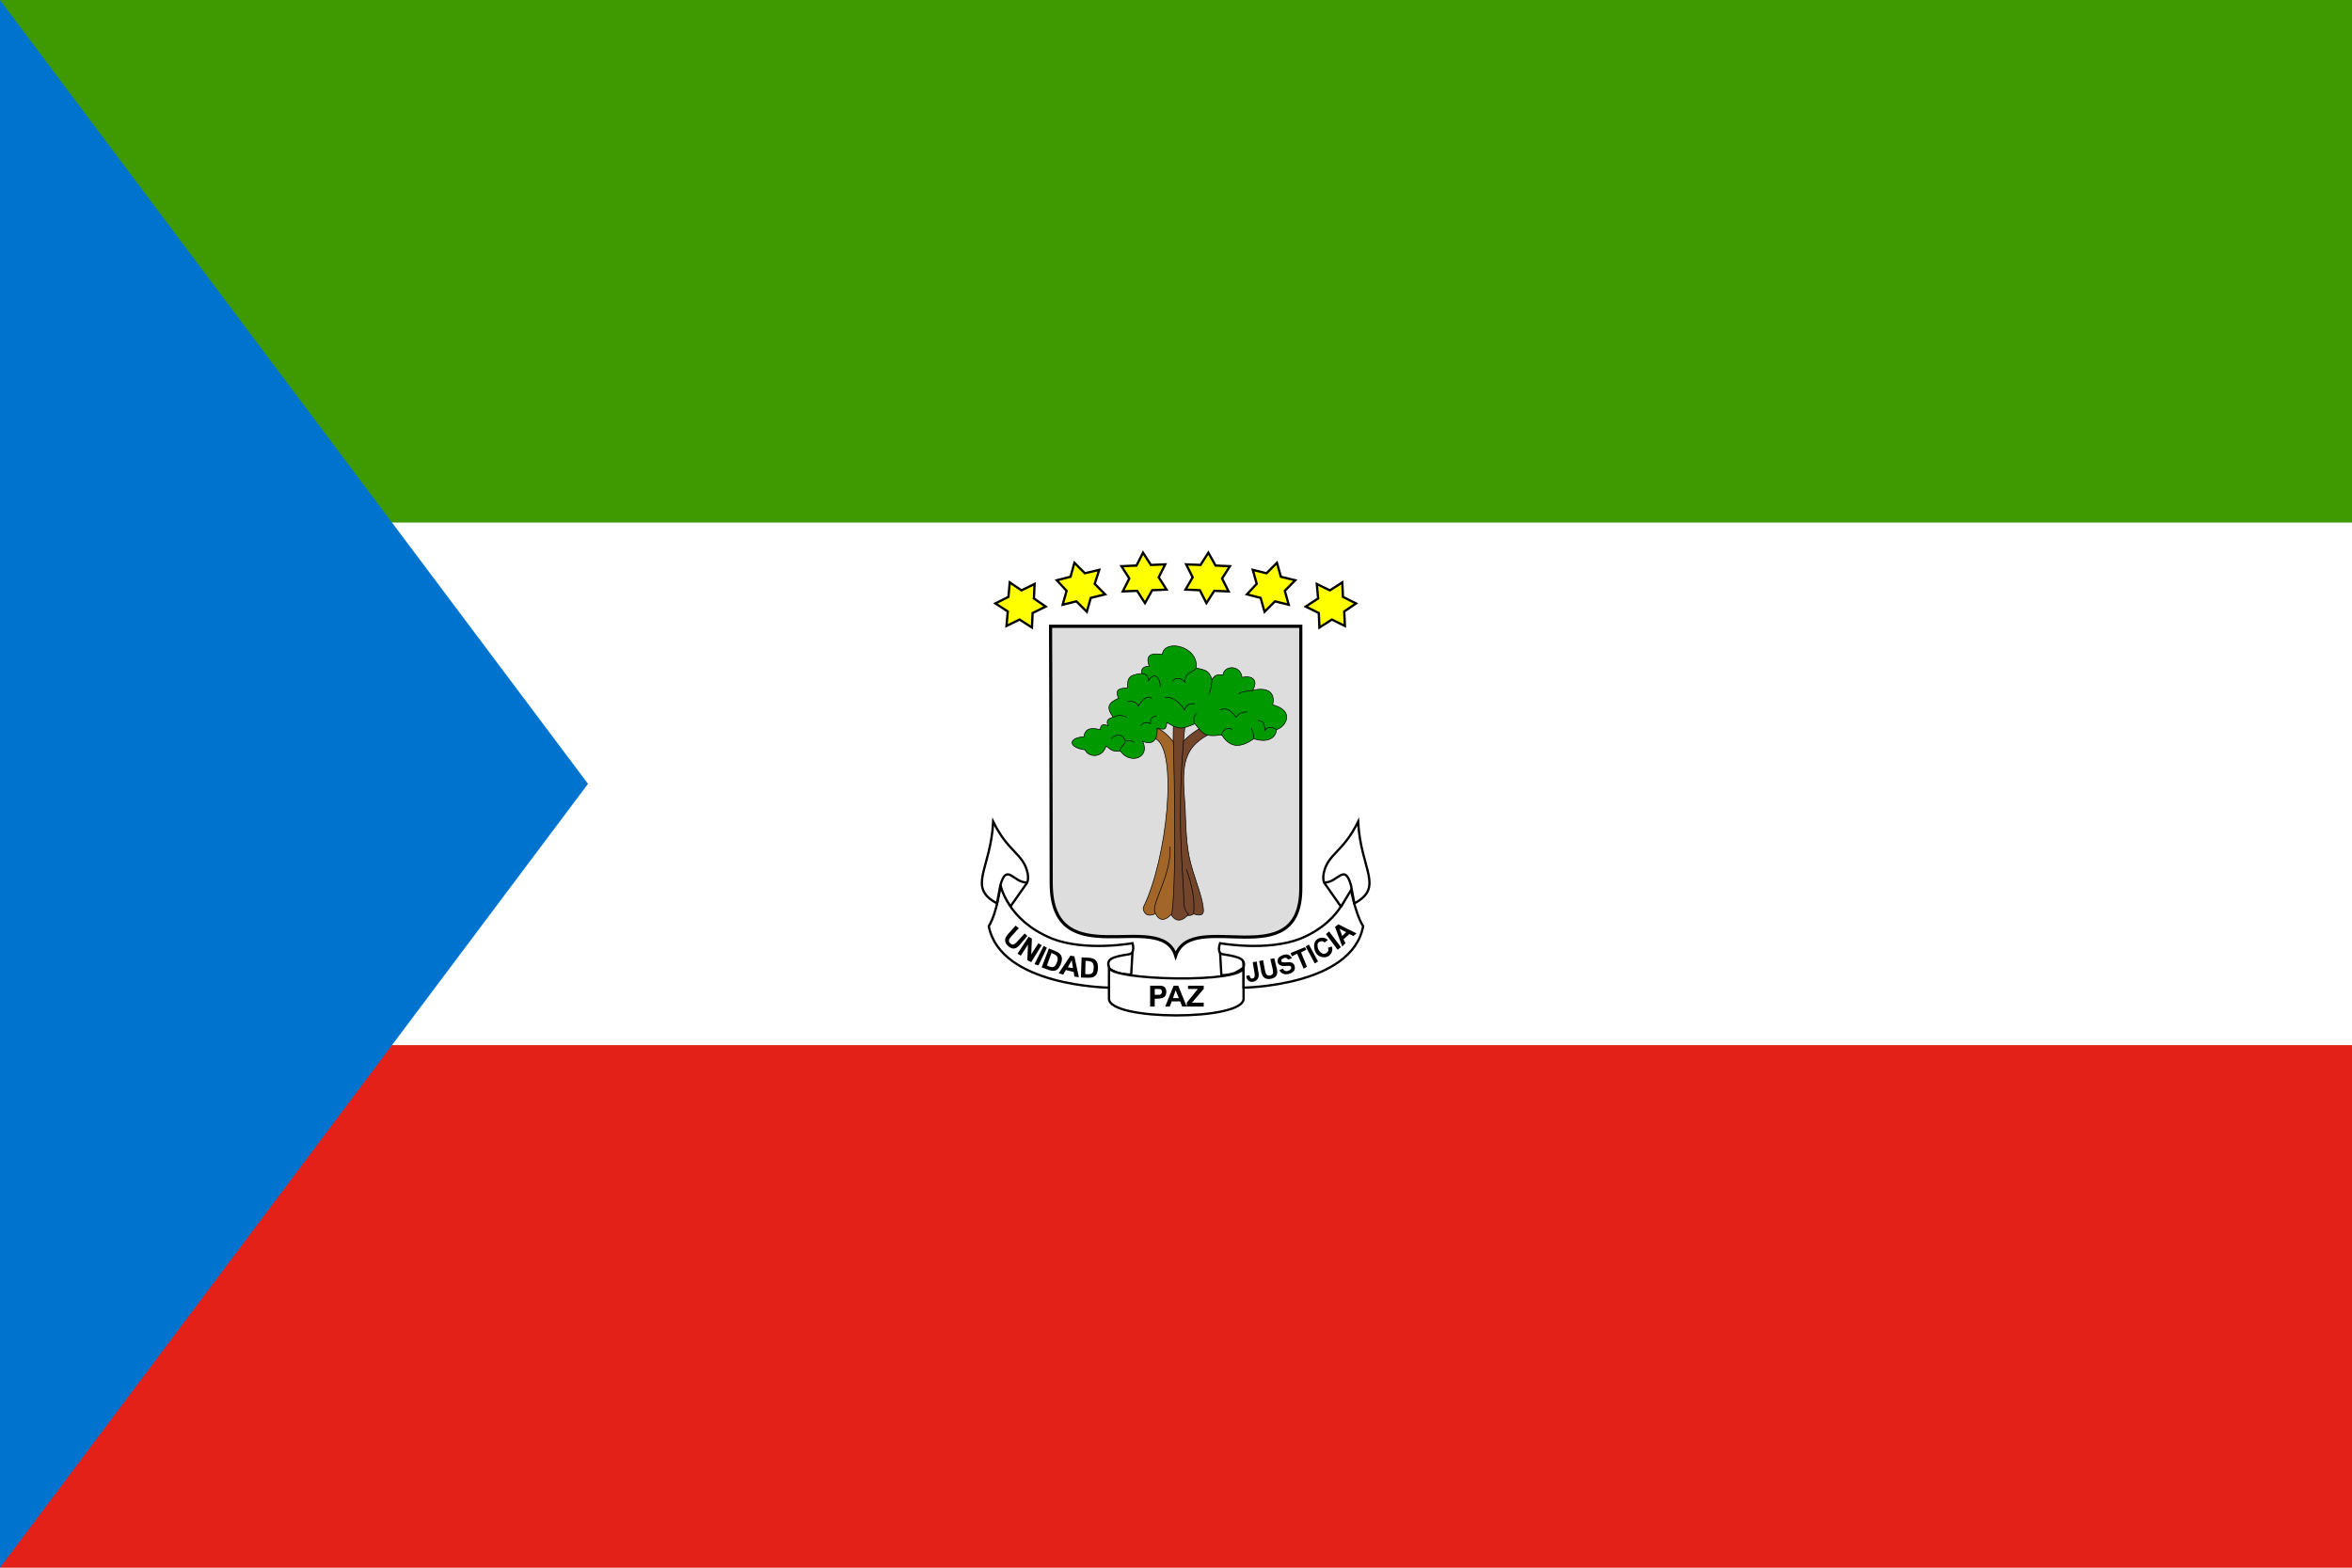
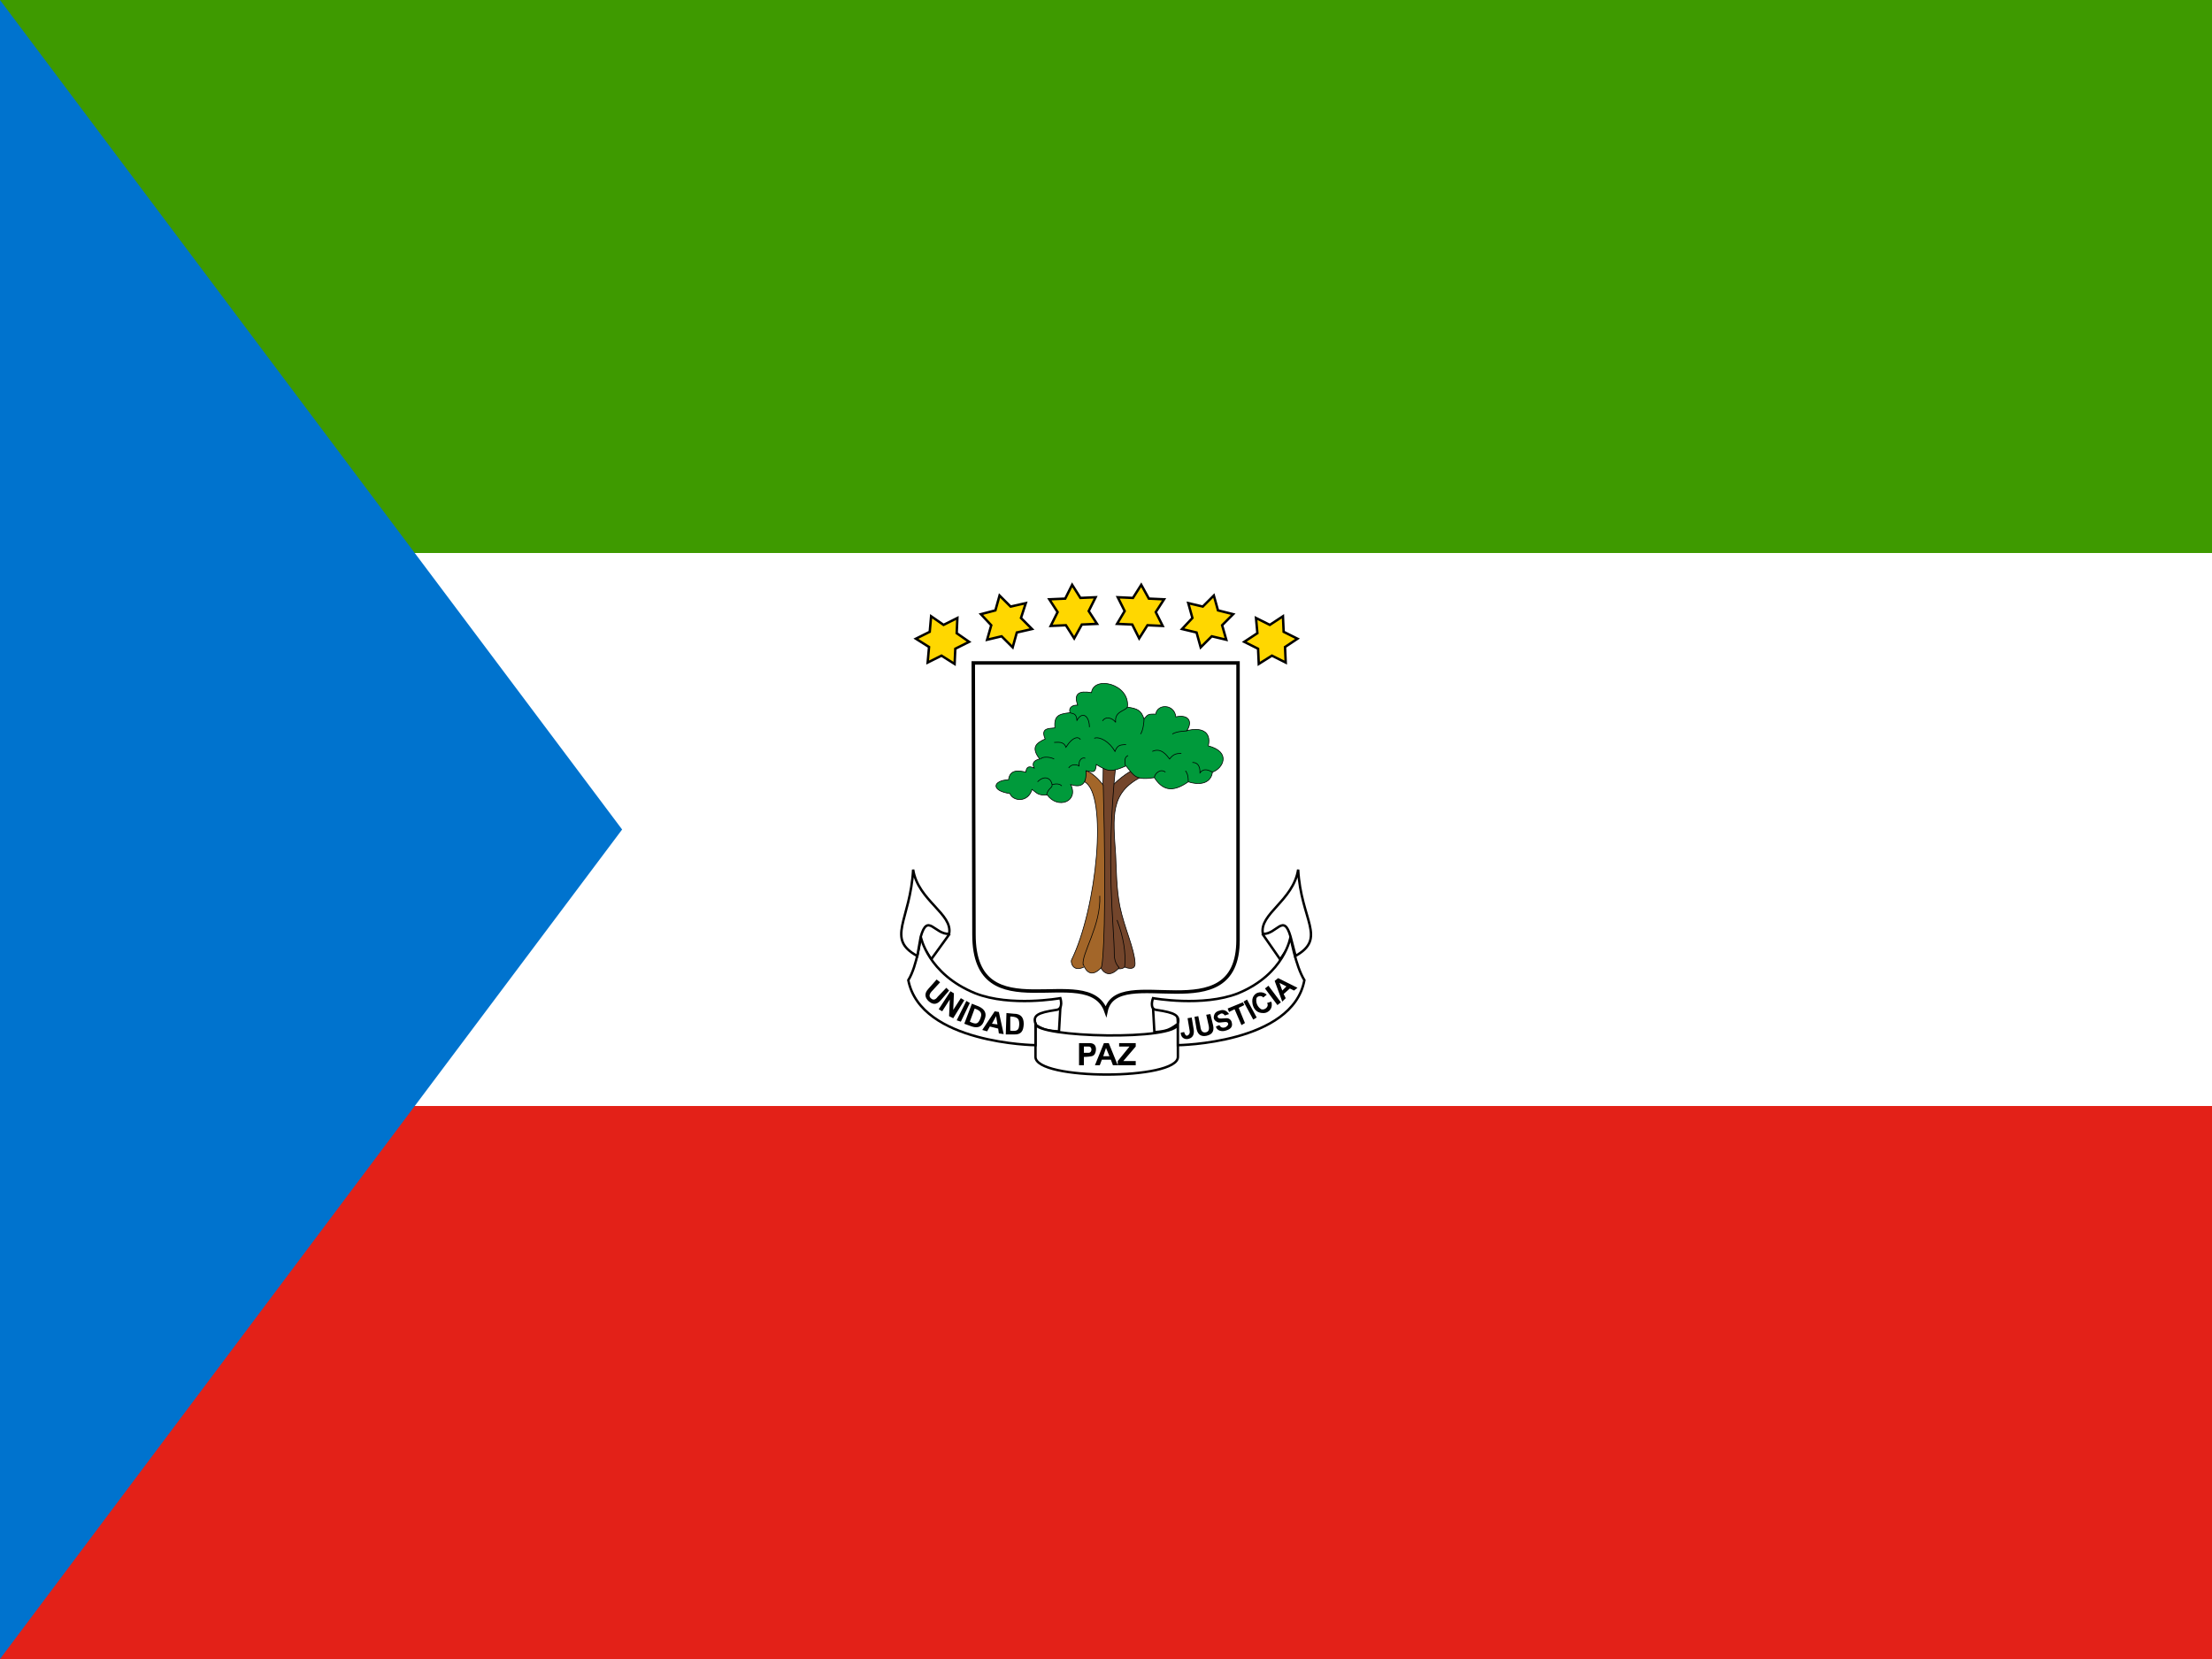
- <svg xmlns="http://www.w3.org/2000/svg" width="1200" height="800" viewBox="0 0 3600 2400">
-   <path d="M0 0h3600v2400H0Z" fill="#e32118" />
-   <path d="M0 0h3600v1600H0Z" fill="#fff" />
-   <path d="M0 0h3600v800H0Z" fill="#3e9a00" />
-   <path d="M0 0v2400l900-1200Z" fill="#0073ce" />
+ <svg xmlns="http://www.w3.org/2000/svg" id="flag-icons-gq" viewBox="0 0 640 480">
+   <path fill="#e32118" d="M0 0h640v480H0z" />
+   <path fill="#fff" d="M0 0h640v320H0z" />
+   <path fill="#3e9a00" d="M0 0h640v160H0z" />
+   <path fill="#0073ce" d="M0 0v480l180-240z" />
  <g stroke="#000">
-     <path d="M1608 958.8h383V1360c0 135-166.701 29.6-191.501 103-22.733-73.3-190.499 33-190.499-111 0-140-1-393.2-1-393.2z" fill="#ddd" stroke-width="4.8" />
-     <path d="M1827 1399s-5 5-14 1-10-257-10-257c20-22 36-29 36-29l12 10c-45 23-41 56-37 113 1 21 1 48 6 74 7 33 21 61 22 82 1 13-15 6-15 6z" fill="#73452b" />
-     <path d="M1796 1108h18c-15 145-2 231-2 273 0 14 8 19 7 19-18 20-27-1-27-1z" fill="#73452b" />
-     <path d="M1768.427 1398.786c-17 8-19.427-7.786-18.427-9.786 37-75 53-240 19-258l2-16c13 4 25 21 25 21 5 185-.08 260.706-3.08 263.706-18 19-24.787-2.48-25.787-4.48" fill="#a36629" />
-     <path d="M1767.214 1395.52c-3-16 25.786-56.52 23.786-99.52m25 35c9 25 13 47 11 68" fill="none" />
-     <path d="M1855 1040c6-7 6-7 17-7 2-15 27-15 29 4 20-4 24 8 16 20 19-5 36 0 31 22 34 9 21 33 6 38-2 15-16 20-35 14-24 17-38 11-49-6-27 4-29-2-41-17-21 9-25 9-43-2-1 14-6 10-15 9 1 18-6 26-22 20 12 25-19 36-34 15-14 1-15-3-22-8-6 20-28 17-32 6-28-4-25-19-2-20 2-16 16-13 25-11 1-10 7-8 12-6-3-7-1-11 8-13-13-17-5-23 8-29-7-16 5-15 14-16-1-17 4-20 22-22-2-6 1-11 11-11-6-17 2-20.9 20-18 3-24.7 56-13 52 21 15 2 20 5 24 17z" fill="#090" />
-     <g fill="none">
-       <path d="M1748 1031c4 2 9 0 10 11 8-14 18-6 18 10m55-29c-4 6-19 6-17 22-5-7-15-9-19-2m60-3c0 4-1 16-5 22m67-5c1 1-14 0-21 5m58 55c-4-2-12-7-18 1 0-4 0-15-11-15m-6 28c0-10-2-13-4-16m-29 2c-8-6-16 3-16 8m-42-17c0-4-3-12 4-15m-118 57c2-10 9-10 8-15-1-8-10-15-21-4" />
-       <path d="M1722 1135c6-2 12-1 14 2m-31-39c4-4 14-3 20 0m0-24c5 0 14-2 17 7 11-17 19-15 21-11m20-2c8-3 22 5 30 19 4-11 10-9 16-10m38 10c13-6 21 6 25 11 6-8 11-8 17-8m-163 21c3-5 10-6 15-3-1-9 5-13 9-11" />
+     <path fill="#fff" d="M281.6 191.8h76.6V272c0 27-35.2 6.2-38.2 20.6-5.2-14.8-38.2 6.6-38.2-22.2z" />
+     <path fill="#73452b" stroke-width=".2" d="M325.4 279.8s-1 1-2.8.2-2-51.4-2-51.4c4-4.4 7.2-5.8 7.2-5.8l2.4 2c-9 4.6-8.2 11.2-7.4 22.6.2 4.2.2 9.6 1.2 14.8 1.4 6.6 4.2 12.2 4.4 16.4.2 2.6-3 1.2-3 1.2z" />
+     <path fill="#73452b" stroke-width=".2" d="M319.2 221.6h3.6c-3 29-.4 46.2-.4 54.6 0 2.8 1.6 3.8 1.4 3.8-3.6 4-5.4-.2-5.4-.2z" />
+     <path fill="#a36629" stroke-width=".2" d="M313.6 279.8c-3.4 1.6-3.8-1.6-3.6-2 7.4-15 10.6-48 3.8-51.6l.4-3.2c2.6.8 5 4.2 5 4.2 1 37 0 52.2-.6 52.8-3.6 3.8-5-.6-5.2-1" />
+     <path fill="none" stroke-width=".2" d="M313.4 279.2c-.6-3.2 5.2-11.4 4.8-20m5 7q2.8 7.4 2.2 13.6" />
+     <path fill="#009a3b" stroke-width=".2" d="M331 208c1.2-1.4 1.2-1.4 3.4-1.4.4-3 5.4-3 5.8.8 4-.8 4.8 1.6 3.2 4 3.8-1 7.2 0 6.2 4.4 6.8 1.8 4.2 6.6 1.2 7.6-.4 3-3.2 4-7 2.8-4.8 3.4-7.6 2.2-9.8-1.2-5.4.8-5.8-.4-8.2-3.4-4.2 1.8-5 1.8-8.6-.4-.2 2.8-1.2 2-3 1.8q.4 5.6-4.4 4c2.4 5-3.8 7.2-6.8 3-2.8.2-3-.6-4.4-1.6-1.2 4-5.6 3.4-6.4 1.2-5.6-.8-5-3.8-.4-4 .4-3.2 3.2-2.6 5-2.2.2-2 1.4-1.6 2.4-1.2q-1-2 1.6-2.6c-2.6-3.4-1-4.6 1.6-5.8-1.4-3.2 1-3 2.8-3.2-.2-3.4.8-4 4.4-4.4-.4-1.2.2-2.2 2.2-2.2-1.2-3.4.4-4.2 4-3.6.6-5 11.2-2.6 10.4 4.2 3 .4 4 1 4.8 3.4z" />
+     <path fill="none" stroke-width=".2" d="M309.6 206.2c.8.4 1.8 0 2 2.2 1.6-2.8 3.6-1.2 3.6 2m11-5.8c-.8 1.2-3.8 1.2-3.4 4.4-1-1.4-3-1.8-3.8-.4m12-.6c0 .8-.2 3.2-1 4.4m13.4-1c.2.2-2.8 0-4.2 1m11.6 11c-.8-.4-2.4-1.4-3.6.2 0-.8 0-3-2.2-3m-1.2 5.6c0-2-.4-2.6-.8-3.2m-5.8.4c-1.6-1.2-3.2.6-3.2 1.6m-8.4-3.4c0-.8-.6-2.4.8-3M302.8 230c.4-2 1.8-2 1.6-3-.2-1.6-2-3-4.2-.8m4.2.8q2-.5 2.8.4m-6.2-7.8c.8-.8 2.8-.6 4 0m0-4.8c1 0 2.8-.4 3.4 1.4 2.2-3.4 3.8-3 4.2-2.2m4-.4c1.6-.6 4.4 1 6 3.8.8-2.2 2-1.8 3.2-2m7.6 2c2.6-1.2 4.2 1.2 5 2.2 1.2-1.6 2.2-1.6 3.4-1.6m-32.6 4.2c.6-1 2-1.2 3-.6-.2-1.8 1-2.6 1.8-2.2" />
+     <path fill="gold" stroke-width=".7" d="m317.4 180.5-4.4.2-2.2 4-2.4-3.8-4.4.2 2-4-2.4-3.7 4.6-.2 2-4 2.4 3.8 4.4-.2-2 4zm-18.8 1.5-4.4 1-1.2 4.3-3.2-3.2-4.2 1 1.2-4.2-3-3.2 4.2-1.1 1.2-4.3 3.2 3.2 4.4-1-1.4 4.3zm-18.2 3.7-4 2-.2 4.4-3.8-2.4-4 2 .4-4.5-3.8-2.4 4-2 .4-4.5 3.6 2.5 4-2-.2 4.4zm42.8-5.2 4.4.2 2 4 2.4-3.8 4.4.2-2-4 2.4-3.7-4.4-.2-2.2-4-2.4 3.8-4.4-.2 2 4zM342 182l4.2 1 1.2 4.3 3.2-3.2 4.2 1-1.2-4.2 3.2-3.2-4.4-1.1-1.2-4.3-3.2 3.2-4.2-1 1.2 4.3zm18 3.7 4 2 .2 4.4 3.8-2.4 4 2-.2-4.5 3.6-2.4-4-2-.2-4.5-3.8 2.5-4-2 .4 4.4z" />
+     <g fill="#fff" stroke-width=".7">
+       <path d="m365.4 270.4 5 7.2 4.6-6.8-3.2-5.8zm-31.8 21 .4 7.2s2 0 3.8-.6c1.6-.6 3-1.8 3-1.8l-.2-3.8zm-26.8 0-.4 7s-1.8 0-3.6-.4c-1.6-.4-3-1.4-3-1.4l-2-4.8zm-32.2-21-5.2 7.2-5.6-9.2 4.2-4.4z" />
+       <path d="M299.6 305.8c0 6.8 41.2 6.8 41.2 0v-9.6c0 5-41.2 4-41.2 0z" />
+       <path d="M262.8 283.6c3.6 18.4 36.8 18.8 36.8 18.8v-6.2c-.8-2.4.6-3.2 6-4 2.2-.2 1.2-3.4 1.2-3.4s-14.4 2.6-24.6-1.4c-13.8-5.6-15.8-16.4-15.8-16.4s-1 8.4-3.6 12.6zm114.6 0c-3.4 18.4-36.6 18.8-36.6 18.8v-6.2c.6-2.4-.8-3.2-6.2-4-2.2-.2-1-3.4-1-3.4s14.4 2.6 24.6-1.4c13.6-5.6 15.2-16.4 15.2-16.4s1.4 8.4 4 12.6z" />
+       <path d="M265.4 276.6c-9.2-5-2-10.2-1.2-25 1.4 9 11.6 12.8 10.4 18.6-4.2.2-6.2-6.2-8.2.8zm109.4 0c9.2-5.2 1.6-10.2.8-25-1.4 9-11.4 12.8-10.2 18.6 4 .2 6-6.2 8 .8l1.4 5.4z" />
    </g>
-     <path d="m1785.534 902.6-22 1-11 19.7-12-18.8-22 .9 10-19.8-12-18.8 23-1 10-19.7 12 18.8 22-.9-10 19.8zm-94 7.3-22 5.4-6 21.3-16-16-21 5.2 6-21.3-15-16.2 21-5.3 6-21.4 16 16 22-5.2-7 21.4zm-91 18.7-20 9.9-1 22.2-19-12.2-20 9.8 2-22.2-19-12.3 20-10 2-22.2 18 12.2 20-9.8-1 22.2zm214-26 22 1 10 19.7 12-18.8 22 .9-10-19.8 12-18.8-22-1-11-19.7-12 18.8-22-.9 10 19.8zm94 7.3 21 5.4 6 21.3 16-16 21 5.2-6-21.3 16-16.2-22-5.3-6-21.4-16 16-21-5.2 6 21.4zm90 18.7 20 9.9 1 22.2 19-12.2 20 9.8-1-22.2 18-12.3-20-10-1-22.2-19 12.2-20-9.8 2 22.2z" fill="#ff0" stroke-width="3.5" />
-     <g fill="#fff" stroke-width="3.5">
-       <path d="m1867.428 1457 2 36s10 0 19-3c8-3 15-9 15-9l-1-19zm-134 0-2 35s-9 0-18-2c-8-2-15-7-15-7l-10-24z" />
-       <path d="m1571.695 1352-25.267 36-28-46 21-22z" stroke-width="3.501" stroke-linejoin="round" />
-       <path d="M1697.428 1529c0 34 206 34 206 0v-48c0 25-206 20-206 0z" />
-       <path d="M1513.428 1418c18 92 184 94 184 94v-31c-4-12 3-16 30-20 11-1 6-17 6-17s-72 13-123-7c-69-28-79-82-79-82s-5 42-18 63zm573 0c-17 92-183 94-183 94v-31c3-12-4-16-31-20-11-1-5-17-5-17s72 13 123-7c68-28 76-82 76-82s7 42 20 63z" />
-       <path d="M1525.94 1383c-46-25-9.702-51-5.702-125 23.15 47.06 46.037 48.604 52.573 78.419.805 3.672 1.42 10.334-.585 14.581-21 1-30.988-31-40.988 4z" />
-       <path d="m2027.254 1352 25.269 36 28-46-21-22z" stroke-width="3.501" stroke-linejoin="round" />
-       <path d="M2073.052 1383c46-25 9.699-51 5.699-125-23.15 47.06-46.037 48.604-52.573 78.419-.804 3.672-1.42 10.334.585 14.581 21 1 30.988-31 40.988 4z" />
-     </g>
-     <path d="m1554.428 1417 5 4-11 12c-4.403 4.803-5.468 7.98-2.41 10.905 3.796 3.63 6.465 2.368 10.41-1.905l12-13 4 4-11.99 13.989c-6.508 7.594-12.55 5.856-17.618 1.123-4.415-4.124-6.946-10.102-.453-17.454l12.1-13.6zm20 17 5 3-1 24 11-17 5 3-16 26-6-3 1-24-11 17-5-3zm9 42 14-28 5 3-13 27zm22-24-11.04 28.98 11.04 4.02c10.29 3.75 15.12-.78 18.39-9.48 3.3-8.85 1.86-15.36-8.43-19.5zm3.96 7.02c10.35 3.6 10.98 7.53 8.16 14.64-2.73 6.75-5.28 9.39-15.12 4.32zm29.04 3.98-18 27 6.96 2.04 4.02-7.02 12 3 1.02 7.02 6.96.96-6.96-31.98zm1.98 7.02 1.98 12-7.98-1.02zm15.12-4.42-1.084 30.99 11.772.23c10.94.208 14.05-5.62 14.318-14.91.271-9.45-3.208-15.153-14.298-15.715l-10.708-.596zm6.002 5.377c10.964.044 12.838 3.543 12.453 11.195-.365 7.273-1.955 10.588-12.884 8.969l.43-20.164zm98.898 38.023v31.98h7.02v-12s6 .36 10.98-.96c3.93-1.02 6.66-3.54 6.75-9.75.09-6.09-3.45-9.27-9.57-9.27h-15.2zm7.02 4.98 7.05.09c5.88 0 4.77 8.91.18 8.91h-7.23zm28.98-4.98-13.02 31.98h7.02l3-7.98h13.02l3 7.98h6.96l-13-32h-7zm3 7.02 4.98 12h-9zm17 18.98 17-21h-15v-5h24v5l-18 21h18v6h-26zm101-62 6-1 3 18c1.067 6.401-1.858 10.764-6.415 12.445-5.188 1.914-11.806.164-12.586-8.445l5-1c1.165 5.152 3.238 5.599 5.637 4.791 1.904-.64 2.888-3.64 2.363-6.79zm10-1.8 5.92-1.123 2.74 14.98c1.172 6.409 3.183 9.135 7.35 8.407 5.174-.903 5.742-3.8 4.641-9.51l-3.68-15.98 6.056-.915 4.02 16.623c2.35 9.722-2.729 13.578-9.546 14.851-5.94 1.11-12.253-.399-14.322-9.987zm31 13.8 5-2c2.453 4.405 6.28 4.178 9.255 2.863 4.133-1.827 4.605-5.44 2.562-6.663-2.915-1.743-9.869.733-13.615-.634-4.482-1.635-6.406-4.156-6.177-8.032.276-4.666 4.38-7.23 8.846-8.615 4.996-1.55 9.926-1.003 13.129 5.081l-6 2c-1.954-3.287-4.467-3.131-6.697-2.078-1.867.882-4.784 2.538-3.222 5.206 1.277 2.18 8.626.765 12.498.923 4.004.164 7.24 2.836 7.78 6.687.756 5.368-1.233 8.276-7.44 10.697-7.666 2.99-14.582-.36-15.919-5.435zm27-25-8 4-2-5 22-9 2 4-8 4 9 22-5 3zm13-11 5-3 14 26-5 3zm34 2 6-2c2.821 5.932-1.416 16.715-11.775 16.493-15.164-.325-16.805-17.027-14.421-22.536 4.005-9.252 15.224-9.075 20.196-3.957l-5 4c-3.17-4.067-10.212-1.504-10.688 2.237-.776 6.106 1.912 11.788 7.37 14.483 4.63 2.285 11.762-3.46 8.317-8.72zm-3-21 5-4 18 24-5 4zm19-15-4.98 4.02 10.98 30 4.98-4.98-3-6 9-8.04 6 3 5.04-3.96zm1.98 7.02 10.02 4.98-6 6z" stroke="none" />
+     <path stroke="none" d="m271 283.4 1 .8-2.2 2.4q-1.4 1.4-.5 2.2 1 1 2-.4l2.5-2.6.8.8-2.4 2.8c-1.3 1.5-2.5 1.2-3.6.2-.8-.8-1.4-2 0-3.5zm4 3.4 1 .6-.2 4.8 2.2-3.4 1 .6-3.2 5.2-1.2-.6.2-4.8-2.2 3.4-1-.6zm1.8 8.4 2.8-5.6 1 .6-2.6 5.4zm4.4-4.8-2.2 5.8 2.2.8q2.8.9 3.6-1.9 1.2-2.6-1.6-3.9zm.8 1.4c2 .7 2.2 1.5 1.6 3-.6 1.3-1 1.8-3 .8zm5.8.8-3.6 5.4 1.4.4.8-1.4 2.4.6.2 1.4 1.4.2-1.4-6.4zm.4 1.4.4 2.4-1.6-.2zm3-.9-.2 6.2h2.3c2.2.1 2.8-1 2.9-3 0-1.8-.7-3-2.9-3zm1.2 1c2.2.1 2.5.8 2.5 2.3-.1 1.5-.4 2.1-2.6 1.8v-4zm19.8 7.7v6.4h1.4v-2.4s1.2 0 2.2-.2q1.2-.2 1.3-2 0-1.8-1.9-1.8zm1.4 1h1.4c1.1 0 1 1.8 0 1.8h-1.4zm5.8-1-2.6 6.4h1.4l.6-1.6h2.6l.6 1.6h1.4l-2.6-6.4zm.6 1.4 1 2.4h-1.8zm3.4 3.8 3.4-4.2h-3v-1h4.8v1L325 307h3.6v1.2h-5.2zm20.2-12.4 1.2-.2.6 3.6q.2 2-1.3 2.5c-1 .4-2.4 0-2.5-1.7l1-.2q.4 1.3 1 1 .8-.4.6-1.4zm2-.4 1.1-.2.6 3q.2 1.9 1.5 1.7t.9-2l-.7-3.1 1.2-.2.8 3.3c.4 2-.6 2.7-2 3-1.1.2-2.4 0-2.8-2zm6.2 2.8 1-.4c.5.9 1.2.8 1.8.6q1.2-.8.5-1.4c-.6-.3-2 .2-2.7 0q-1.4-.6-1.2-1.7.2-1.4 1.7-1.7 1.6-.6 2.7 1l-1.2.4q-.7-.9-1.4-.4c-.4.2-1 .5-.6 1 .2.5 1.7.2 2.5.2s1.4.6 1.5 1.3q.4 1.6-1.5 2.2c-1.5.6-2.9 0-3.1-1.1m5.4-5-1.6.8-.4-1 4.4-1.8.4.8-1.6.8 1.8 4.4-1 .6zm2.6-2.2 1-.6 2.8 5.2-1 .6zm6.8.4 1.2-.4a2.4 2.4 0 0 1-2.4 3.3c-3 0-3.4-3.4-2.9-4.5.8-1.9 3-1.8 4-.8l-1 .8c-.6-.8-2-.3-2 .4a3 3 0 0 0 1.4 3c1 .4 2.4-.8 1.7-1.8m-.6-4.2 1-.8 3.6 4.8-1 .8zm3.8-3-1 .8 2.2 6 1-1-.6-1.2 1.8-1.6 1.2.6 1-.8zm.4 1.4 2 1-1.2 1.2z" />
  </g>
</svg>
